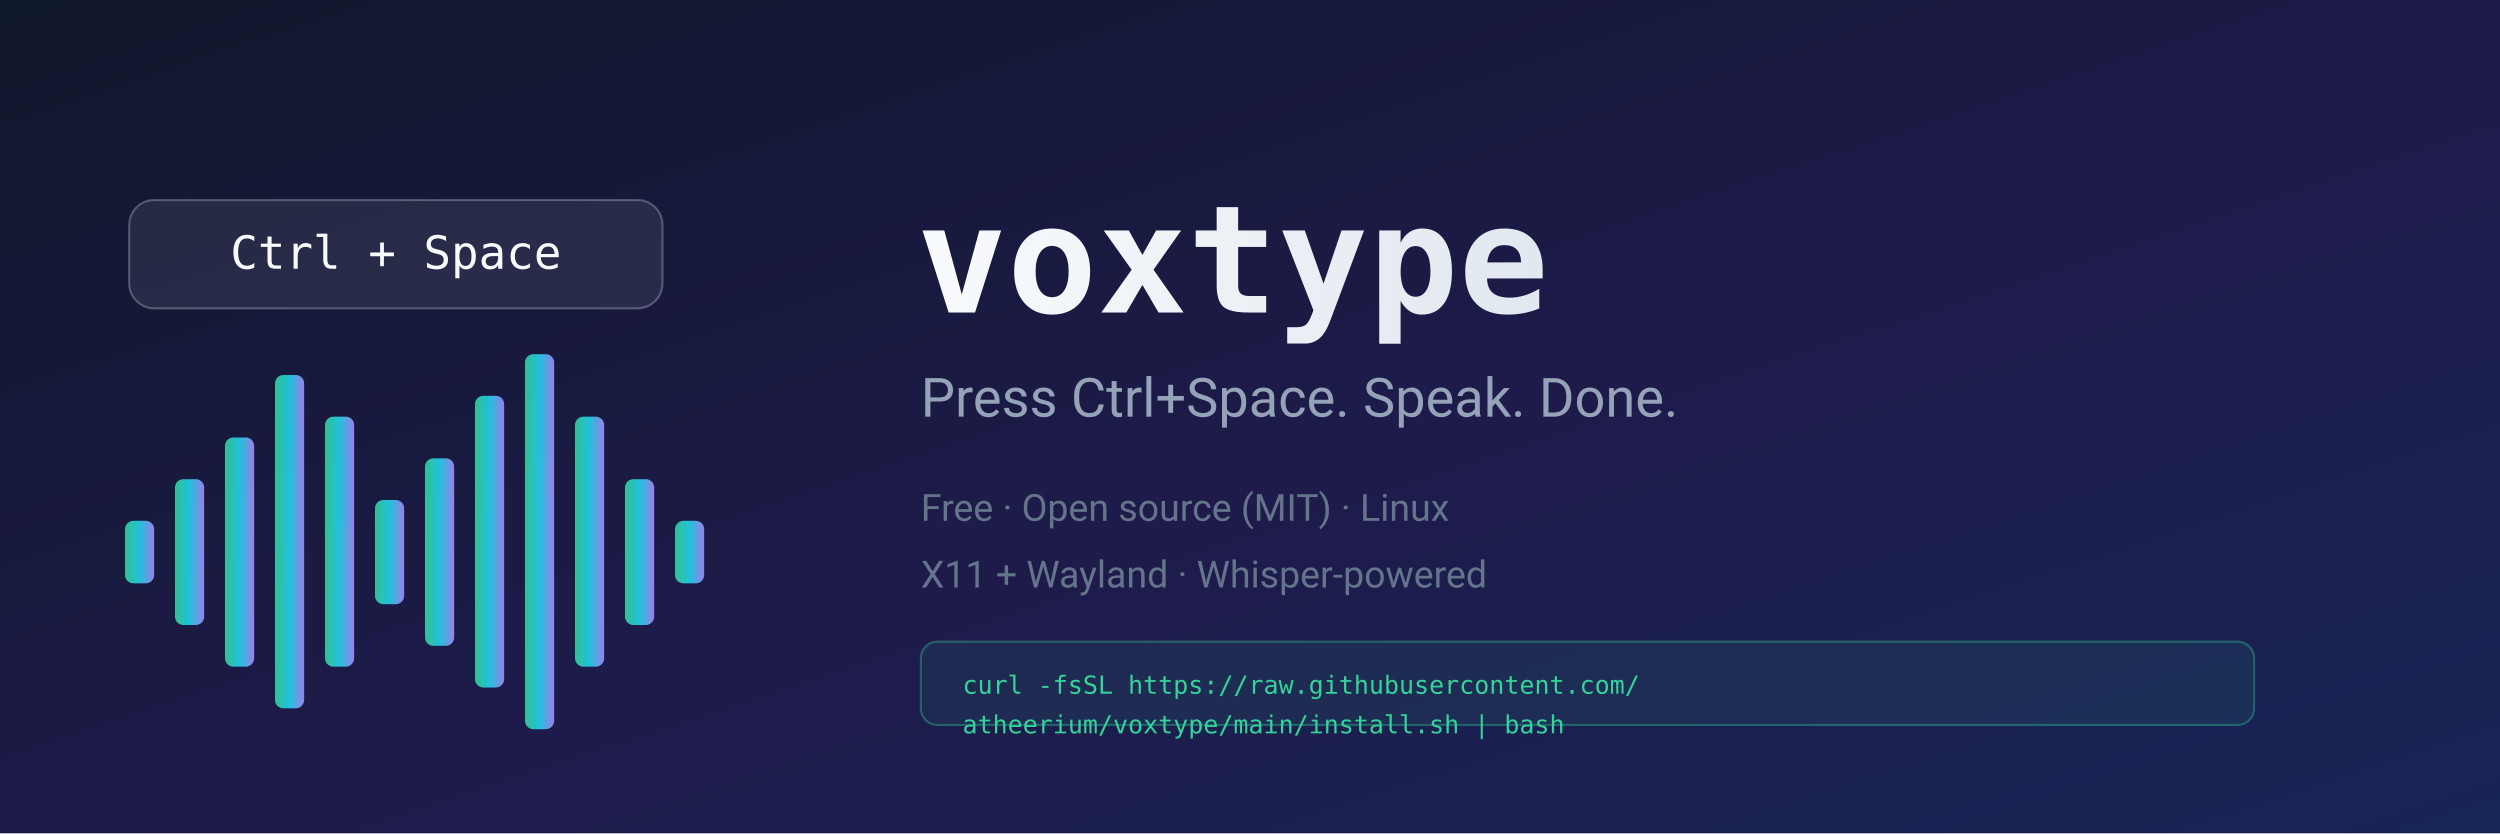
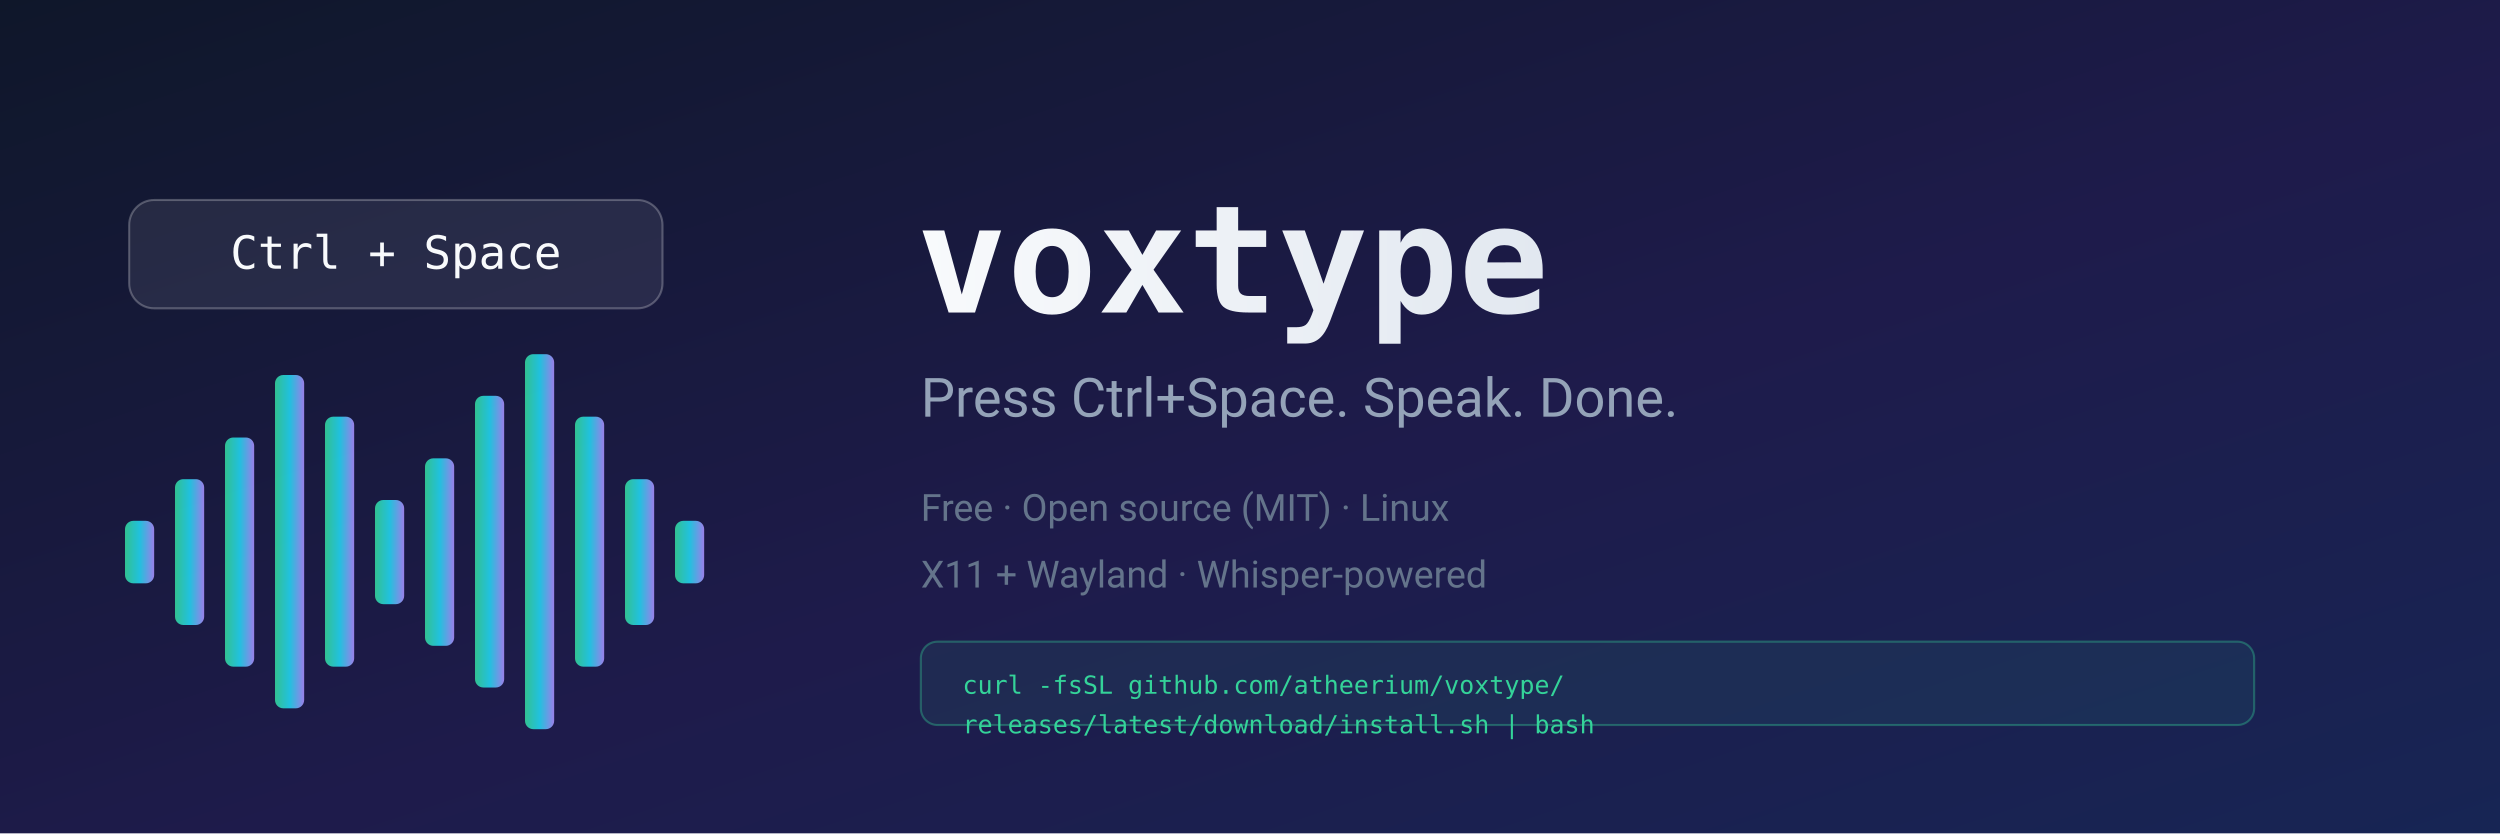
<svg xmlns="http://www.w3.org/2000/svg" width="1200" height="400" viewBox="0 0 1200 400" role="img" aria-label="voxtype — free, open-source voice-to-text dictation for Linux. Press Ctrl+Space, speak, done.">
  <defs>
    <linearGradient id="bg" x1="0" y1="0" x2="1" y2="1">
      <stop offset="0%" stop-color="#0f172a" />
      <stop offset="55%" stop-color="#1e1b4b" />
      <stop offset="100%" stop-color="#172554" />
    </linearGradient>
    <linearGradient id="wave" x1="0" y1="0" x2="1" y2="0">
      <stop offset="0%" stop-color="#34d399" />
      <stop offset="50%" stop-color="#22d3ee" />
      <stop offset="100%" stop-color="#a78bfa" />
    </linearGradient>
    <linearGradient id="text" x1="0" y1="0" x2="1" y2="0">
      <stop offset="0%" stop-color="#f8fafc" />
      <stop offset="100%" stop-color="#e2e8f0" />
    </linearGradient>
  </defs>
  <rect width="1200" height="400" fill="url(#bg)" />
  <g fill="url(#wave)" opacity="0.9">
    <rect x="60" y="250" width="14" height="30" rx="4" />
    <rect x="84" y="230" width="14" height="70" rx="4" />
    <rect x="108" y="210" width="14" height="110" rx="4" />
    <rect x="132" y="180" width="14" height="160" rx="4" />
    <rect x="156" y="200" width="14" height="120" rx="4" />
    <rect x="180" y="240" width="14" height="50" rx="4" />
    <rect x="204" y="220" width="14" height="90" rx="4" />
    <rect x="228" y="190" width="14" height="140" rx="4" />
    <rect x="252" y="170" width="14" height="180" rx="4" />
    <rect x="276" y="200" width="14" height="120" rx="4" />
    <rect x="300" y="230" width="14" height="70" rx="4" />
    <rect x="324" y="250" width="14" height="30" rx="4" />
  </g>
  <g>
    <rect x="62" y="96" width="256" height="52" rx="12" fill="rgba(255,255,255,0.08)" stroke="rgba(255,255,255,0.25)" />
    <text x="190" y="129" font-family="ui-monospace, Menlo, Consolas, monospace" font-size="22" fill="#f8fafc" text-anchor="middle">Ctrl + Space</text>
  </g>
  <text x="440" y="150" font-family="ui-monospace, Menlo, Consolas, monospace" font-weight="700" font-size="72" fill="url(#text)">voxtype</text>
  <text x="442" y="200" font-family="system-ui, -apple-system, Segoe UI, Roboto, sans-serif" font-size="26" fill="#94a3b8">Press Ctrl+Space. Speak. Done.</text>
  <g font-family="system-ui, -apple-system, Segoe UI, Roboto, sans-serif" font-size="18" fill="#64748b">
    <text x="442" y="250">Free · Open source (MIT) · Linux</text>
    <text x="442" y="282">X11 + Wayland · Whisper-powered</text>
  </g>
  <g font-family="ui-monospace, Menlo, Consolas, monospace" font-size="12" fill="#34d399">
    <rect x="442" y="308" width="640" height="40" rx="8" fill="rgba(52,211,153,0.08)" stroke="rgba(52,211,153,0.35)" />
-     <text x="462" y="333">curl -fsSL https://raw.githubusercontent.com/</text>
-     <text x="462" y="352">  atheerium/voxtype/main/install.sh | bash</text>
+     <text x="462" y="333">curl -fsSL github.com/atheerium/voxtype/</text>
+     <text x="462" y="352">  releases/latest/download/install.sh | bash</text>
  </g>
</svg>
